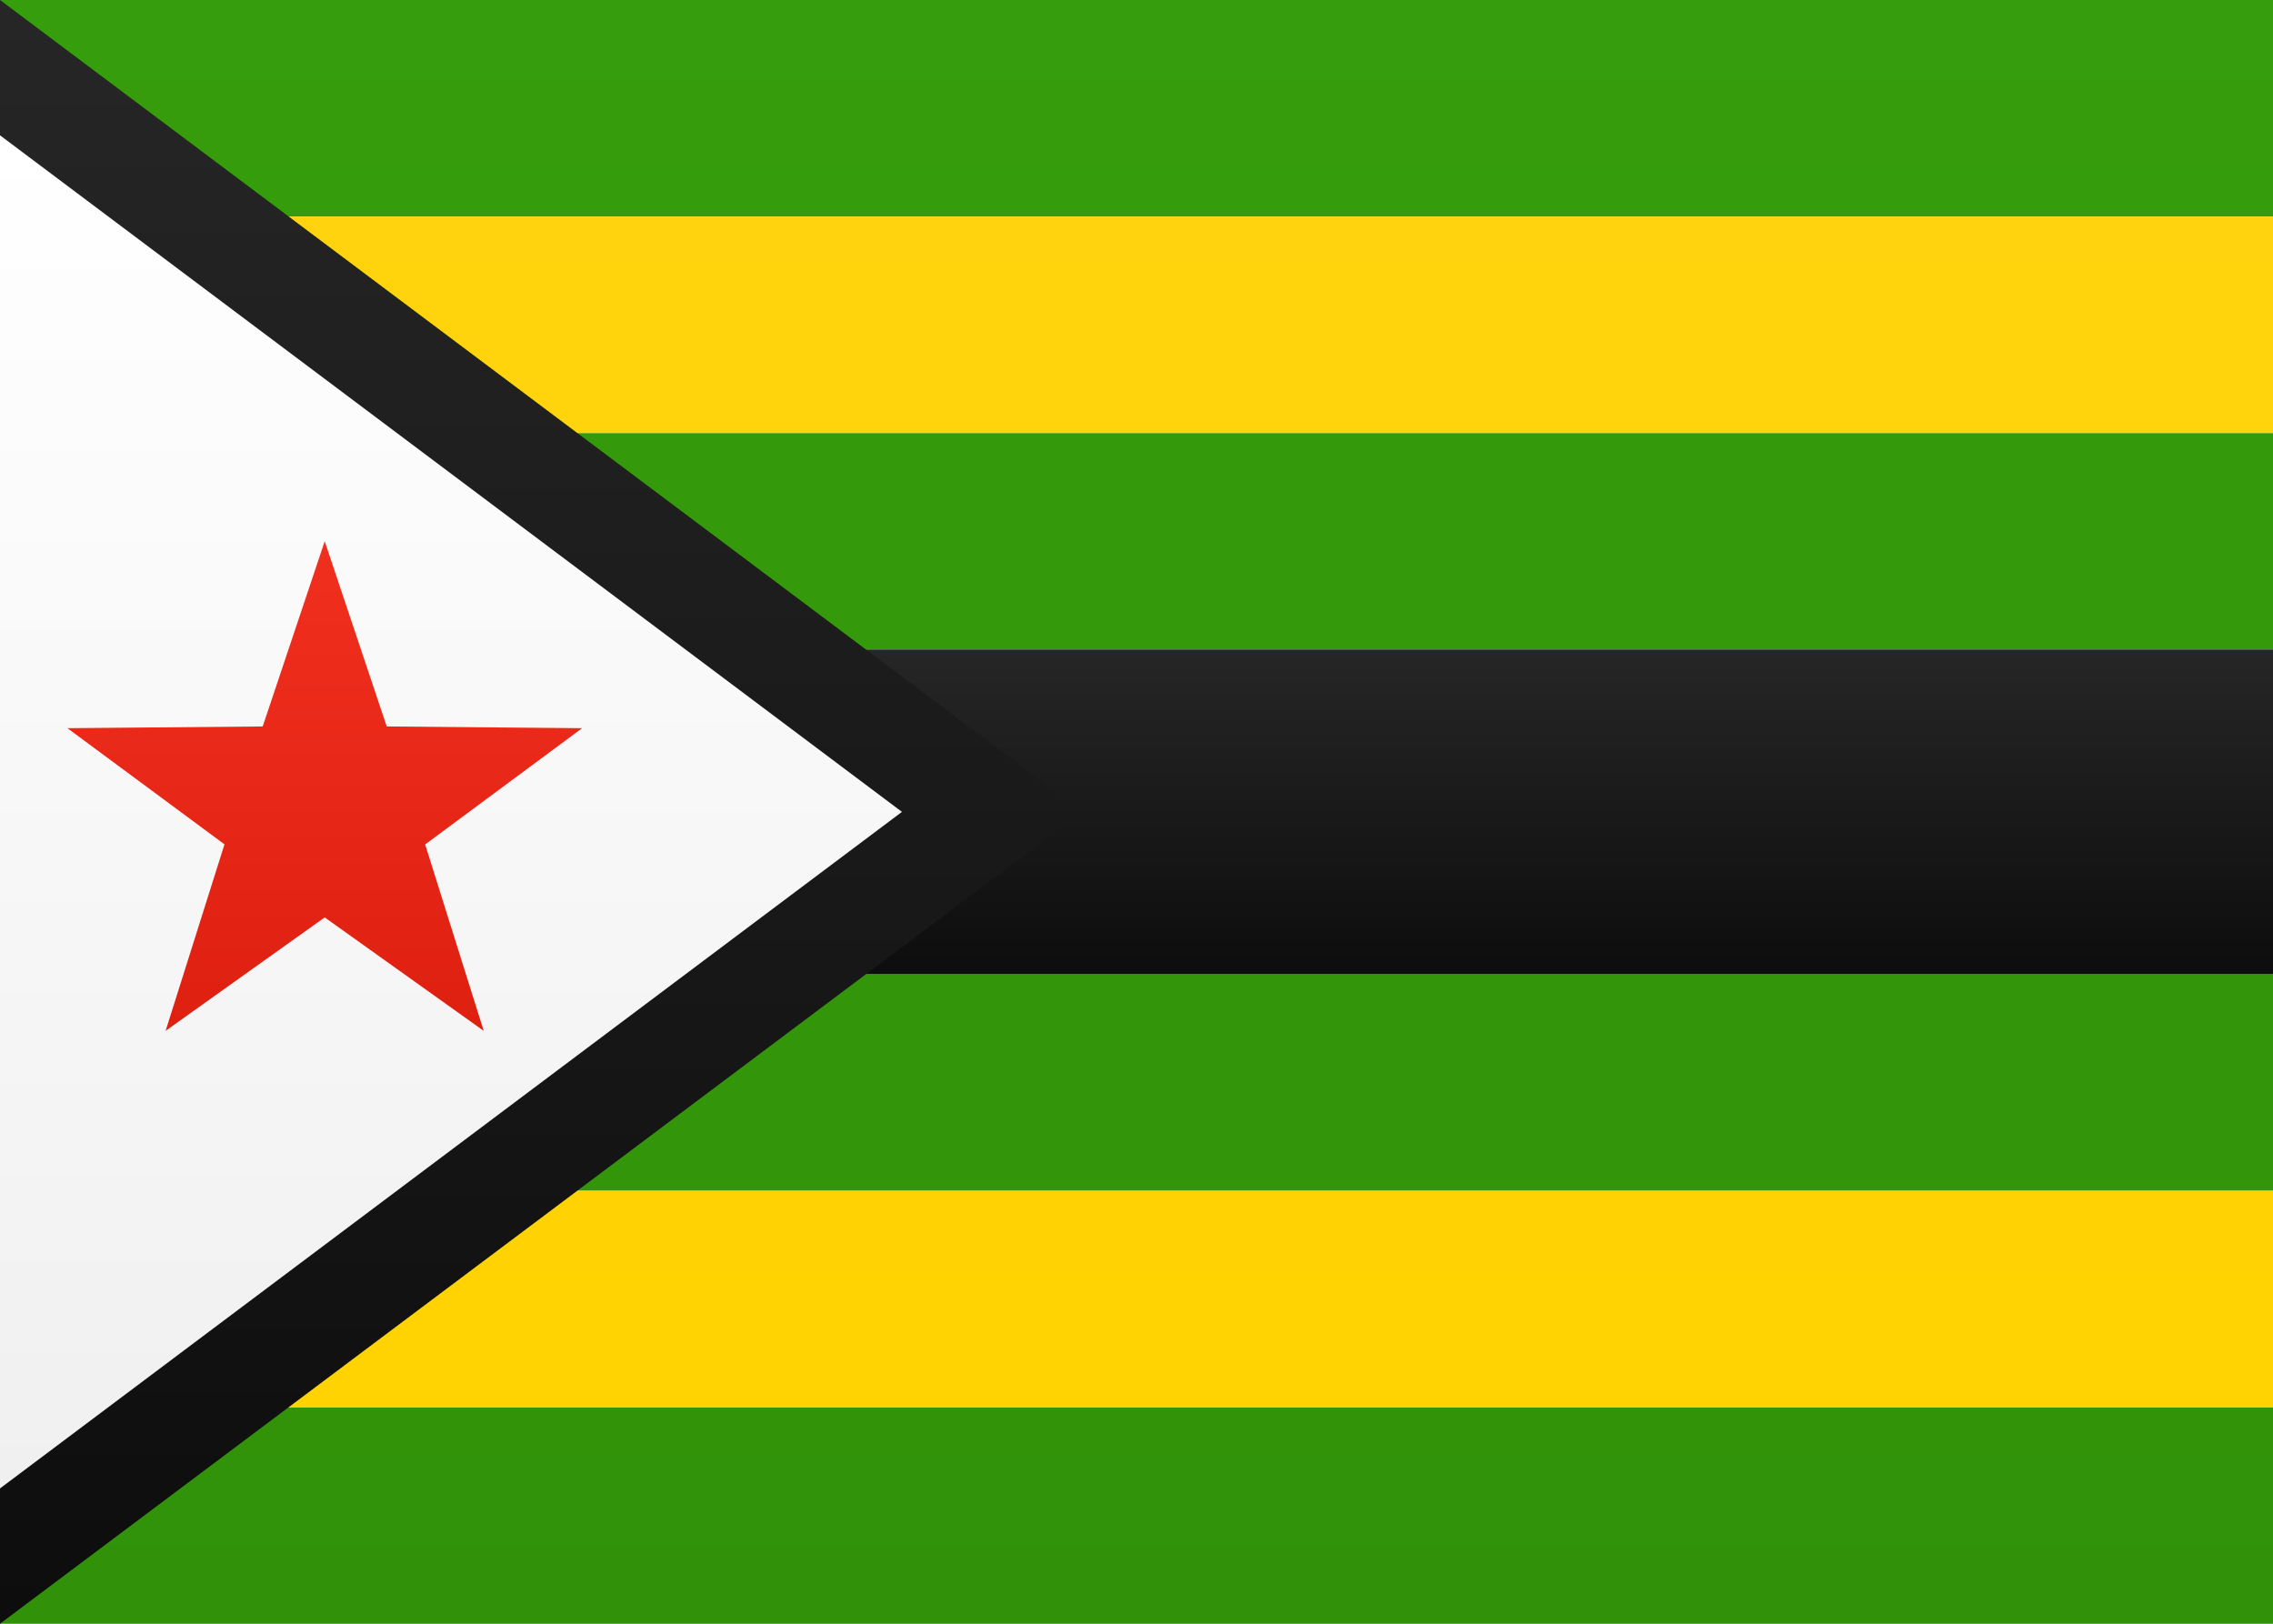
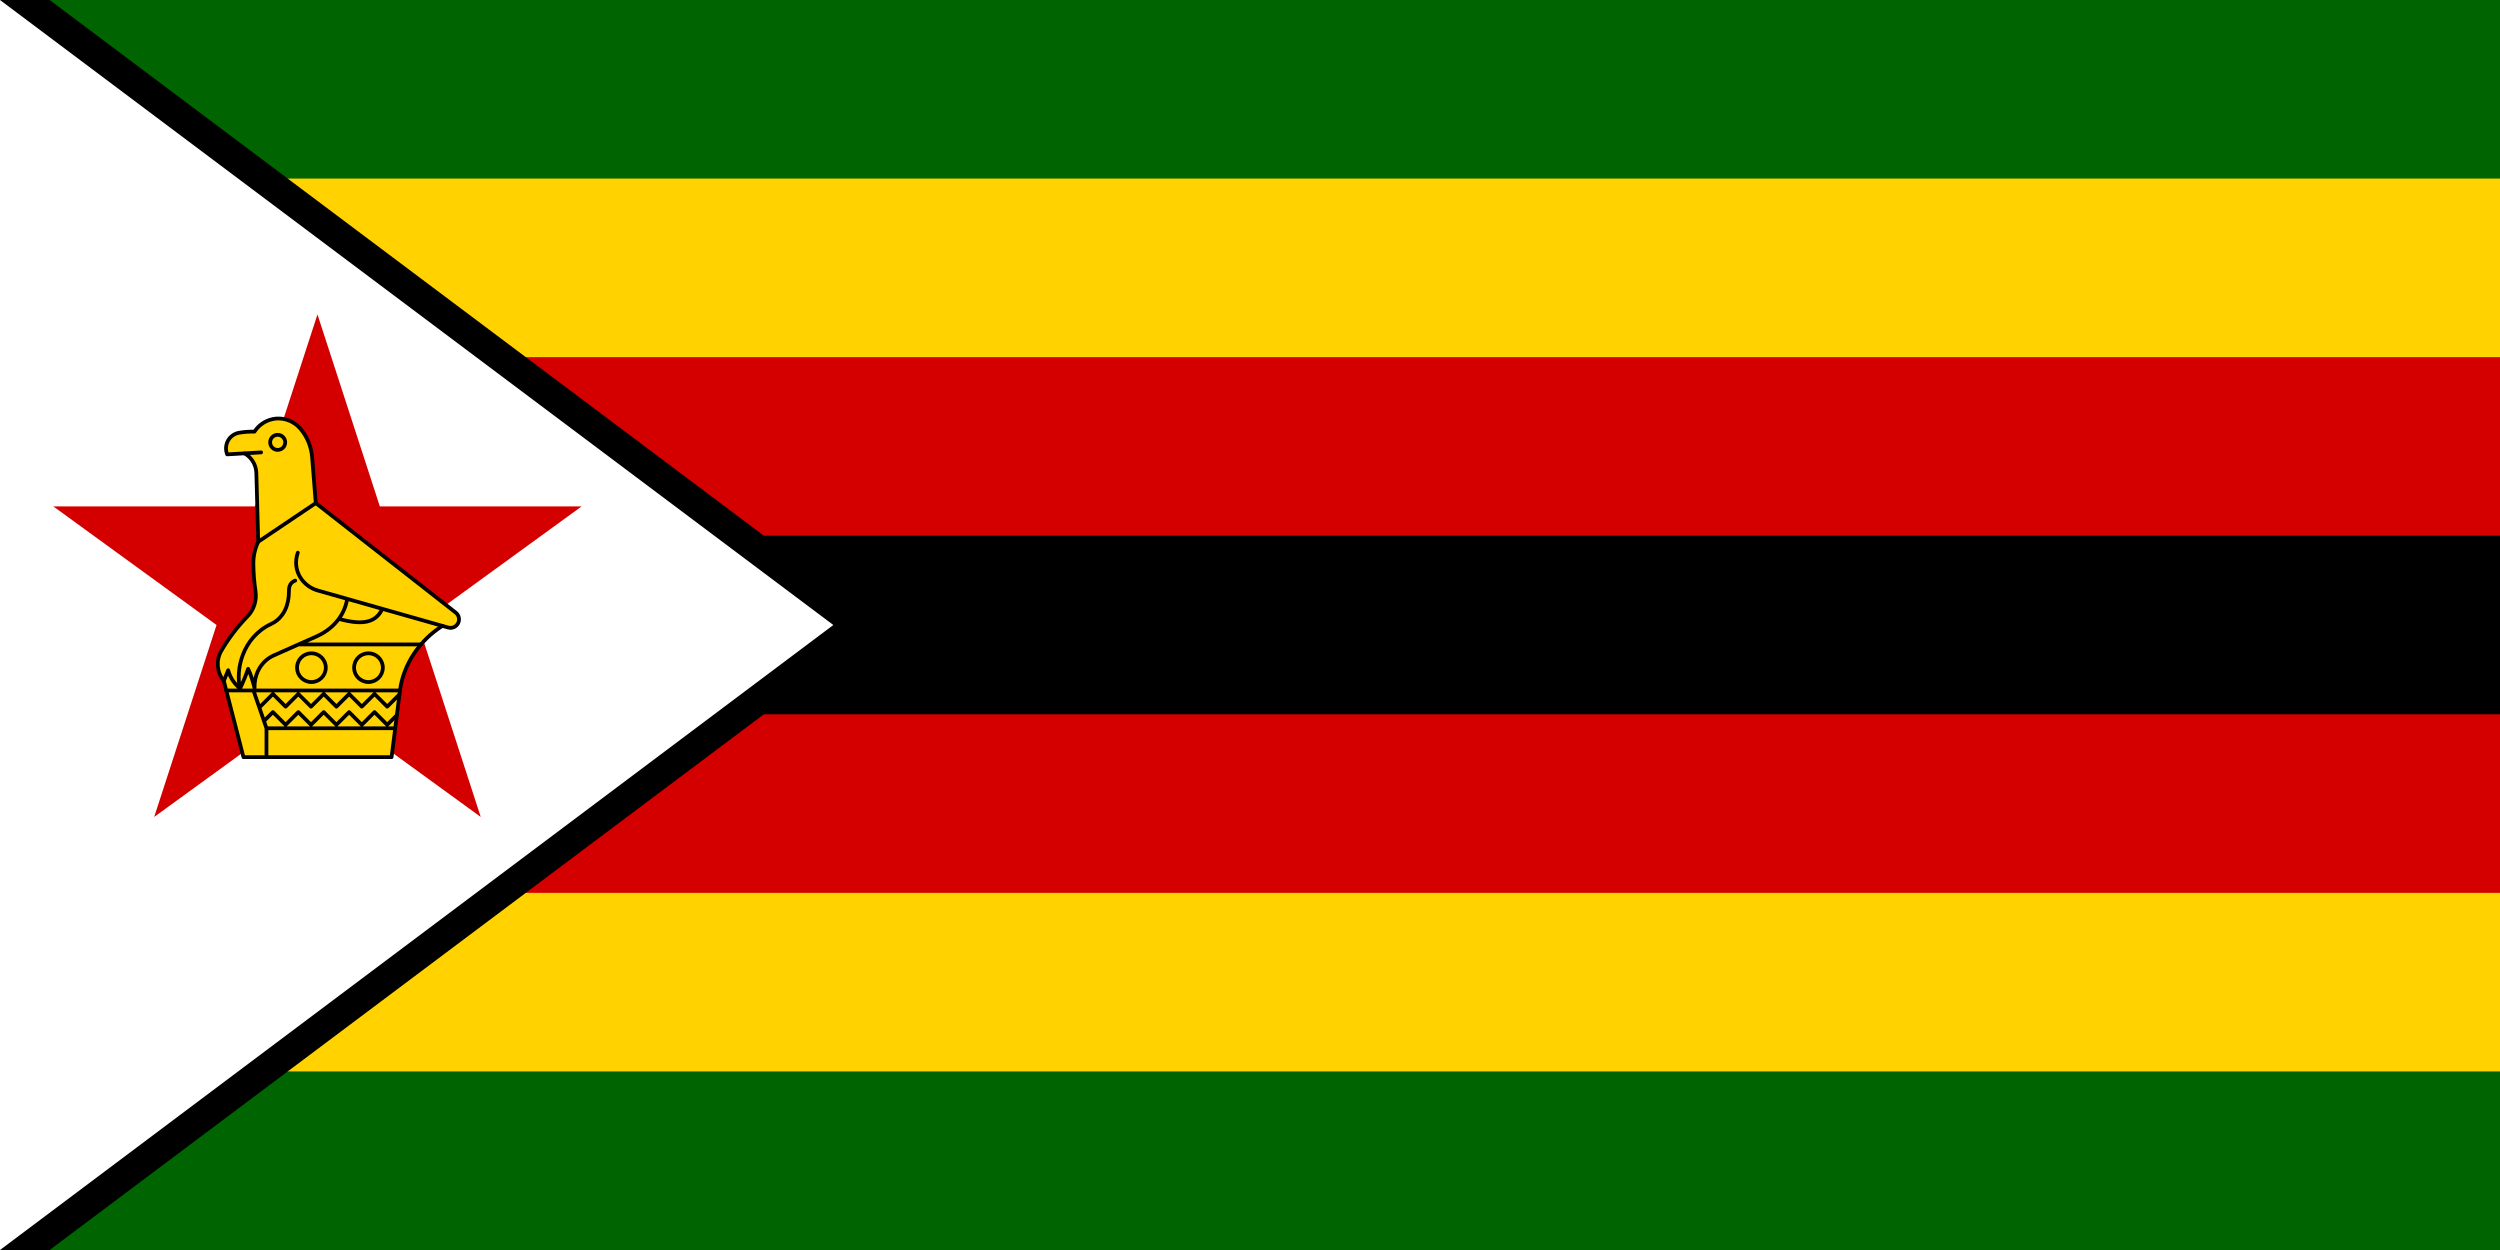
- <svg xmlns="http://www.w3.org/2000/svg" width="21" height="15">
+ <svg xmlns="http://www.w3.org/2000/svg" width="1200" height="600" viewBox="0 0 25200 12600">
  <defs>
-     <linearGradient x1="50%" y1="0%" x2="50%" y2="100%" id="a">
-       <stop stop-color="#FFF" offset="0%" />
-       <stop stop-color="#F0F0F0" offset="100%" />
-     </linearGradient>
-     <linearGradient x1="50%" y1="0%" x2="50%" y2="100%" id="b">
-       <stop stop-color="#369D0C" offset="0%" />
-       <stop stop-color="#319209" offset="100%" />
-     </linearGradient>
-     <linearGradient x1="50%" y1="0%" x2="50%" y2="100%" id="c">
-       <stop stop-color="#262626" offset="0%" />
-       <stop stop-color="#0D0D0D" offset="100%" />
-     </linearGradient>
-     <linearGradient x1="50%" y1="0%" x2="50%" y2="100%" id="d">
-       <stop stop-color="#FFD40E" offset="0%" />
-       <stop stop-color="#FFD201" offset="100%" />
-     </linearGradient>
-     <linearGradient x1="50%" y1="0%" x2="50%" y2="100%" id="e">
-       <stop stop-color="#F12F1F" offset="0%" />
-       <stop stop-color="#DE2010" offset="100%" />
-     </linearGradient>
+     <clipPath id="t">
+       <path d="m0 0h63v63H0z" />
+     </clipPath>
  </defs>
-   <g fill="none" fill-rule="evenodd">
-     <path fill="url(#a)" d="M0 0h21v15H0z" />
-     <path fill="url(#b)" d="M0 0h21v2H0zM0 13h21v2H0zM0 4h21v2H0zM0 9h21v2H0z" />
-     <path fill="url(#c)" d="M0 6h21v3H0z" />
-     <path fill="url(#d)" d="M0 2h21v2H0zM0 11h21v2H0z" />
-     <path fill="url(#c)" fill-rule="nonzero" d="M-1 15V0h1l10 7.5L0 15z" />
-     <path fill="url(#a)" fill-rule="nonzero" d="M0 13.75 8.333 7.5 0 1.25z" />
-     <path fill="url(#e)" d="M3 8.475 1.53 9.523 2.074 7.8.623 6.727l1.804-.016L3 5l.573 1.711 1.805.016-1.45 1.074.541 1.722z" />
+   <g transform="scale(200)">
+     <path fill="#006400" d="m0 0h126v63H0z" />
+     <path fill="#ffd200" d="m1 9h125v45H1z" />
+     <path fill="#d40000" d="m1 18h125v27H1z" />
+     <path d="m1 27h125v9H1z" />
+     <path clip-path="url(#t)" stroke="#000" stroke-width="3" d="m42 31.5L0 63V0z" />
+     <path fill="#fff" d="m42 31.5L0 63V0z" />
+   </g>
+   <path fill="#d40000" d="m3200 3169.5 1645.8 5065.3L537 5104.3h5326L1554.2 8234.8z" />
+   <g fill="none" stroke="#000" stroke-linejoin="round" stroke-linecap="round" stroke-width="38">
+     <path fill="#ffd200" d="m2290 4580c-18-45-15-95 8-138 23-42 65-72 113-80 51-9 102-12 154-11 49-76 131-125 221-132 90-6 178 30 238 98 71 81 113 183 122 290l37 464 1412 1105a86 86 0 0 1-76 150l-59-17c-227 141-395 387-428 651l-85 672H2454l-198-769c-71-86-81-207-25-303 73-125 161-241 262-345 66-66 96-160 83-253-14-92-21-185-22-278-1-77 16-154 49-223l-19-694c-3-82-48-157-119-197z" />
+     <path d="m2465 4570 167-10m-29 901 580-390m232 1167c229 64 372 45 439-101m-852-566c-62 179 50 338 200 381l1258 357m-2040 631c-47-184 21-513 312-650 135-63 179-201 180-318 0-44 1-95 64-120m-720 1011 44-107c21 79 64 137 120 184 31-65 58-131 81-198 26 52 47 123 65 194-4-161 81-279 193-329l434-193c141-63 276-188 307-378m742 460H3008m-727 464h1751m-1346 381h1297m-1428-381 131 381v291m-63-509 128-128 128 128 128-128 128 128 128-128 128 128 128-128 128 128 128-128 128 128 124-124m-1366 269 90-90 128 128 128-128 128 128 128-128 128 128 128-128 128 128 128-128 128 128 97-97" />
+     <circle r="76" cx="2799" cy="4459" />
+     <circle r="145" cx="3139" cy="6730" />
+     <circle r="145" cx="3714" cy="6730" />
  </g>
</svg>
